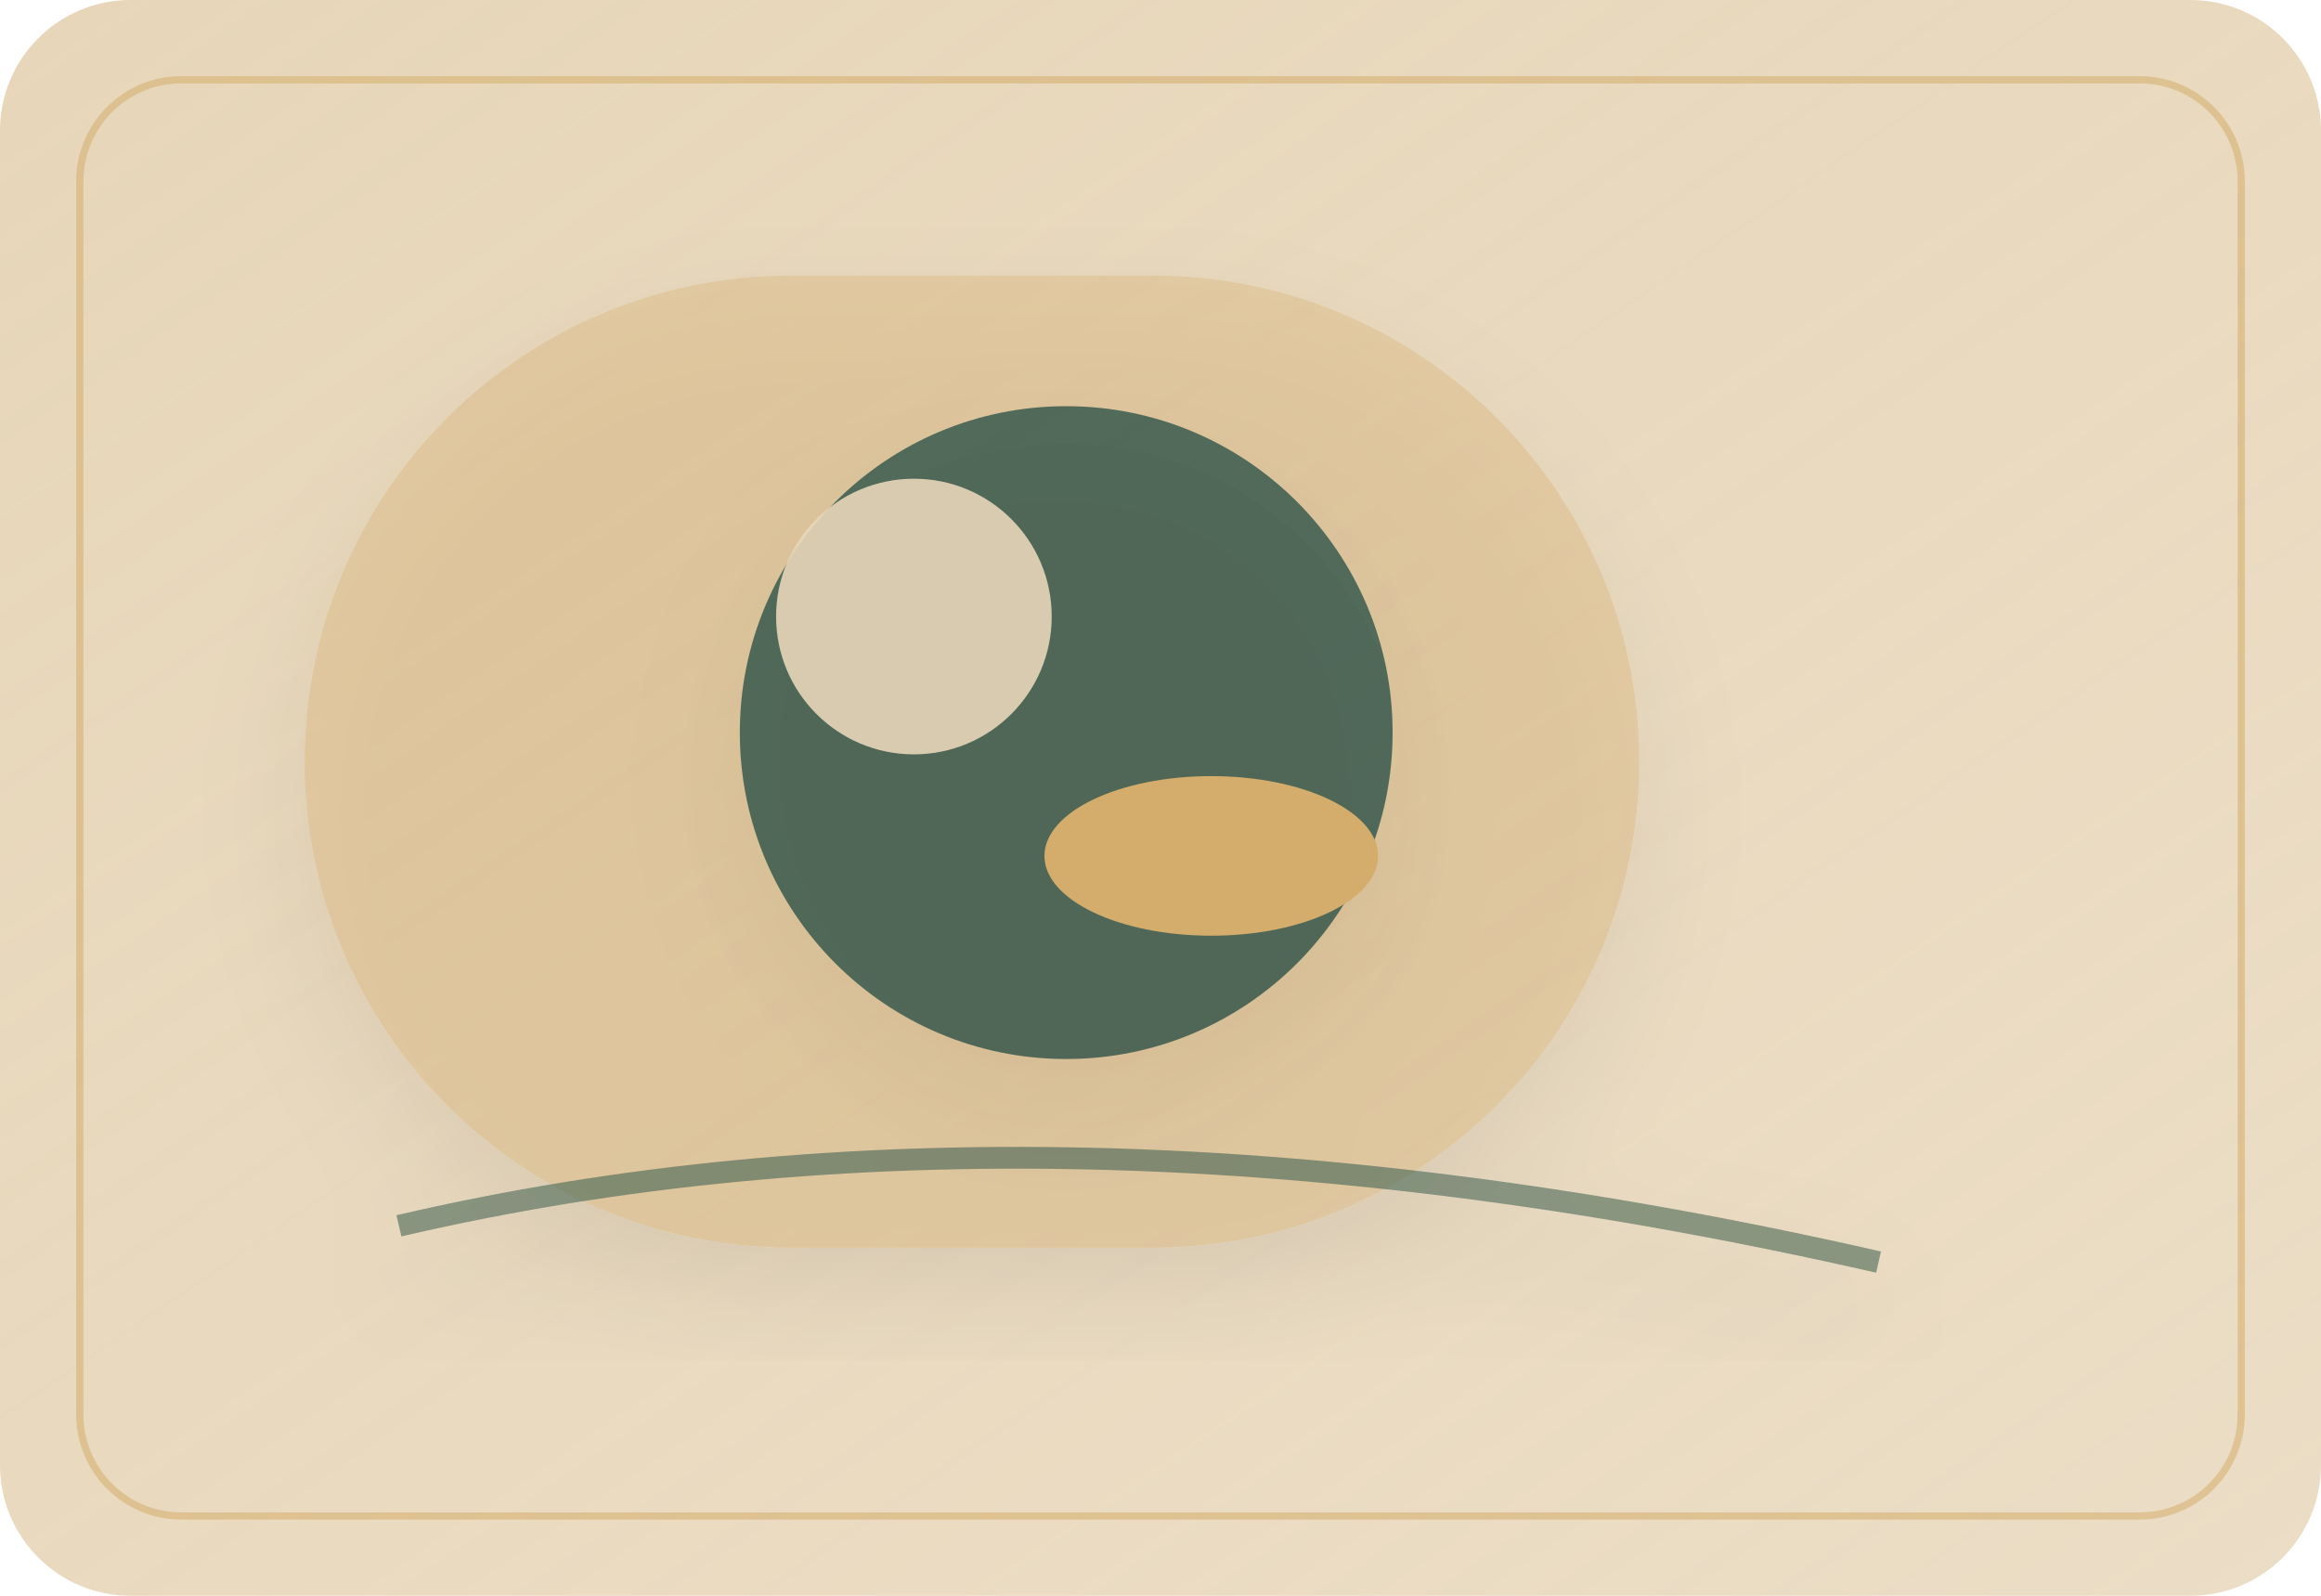
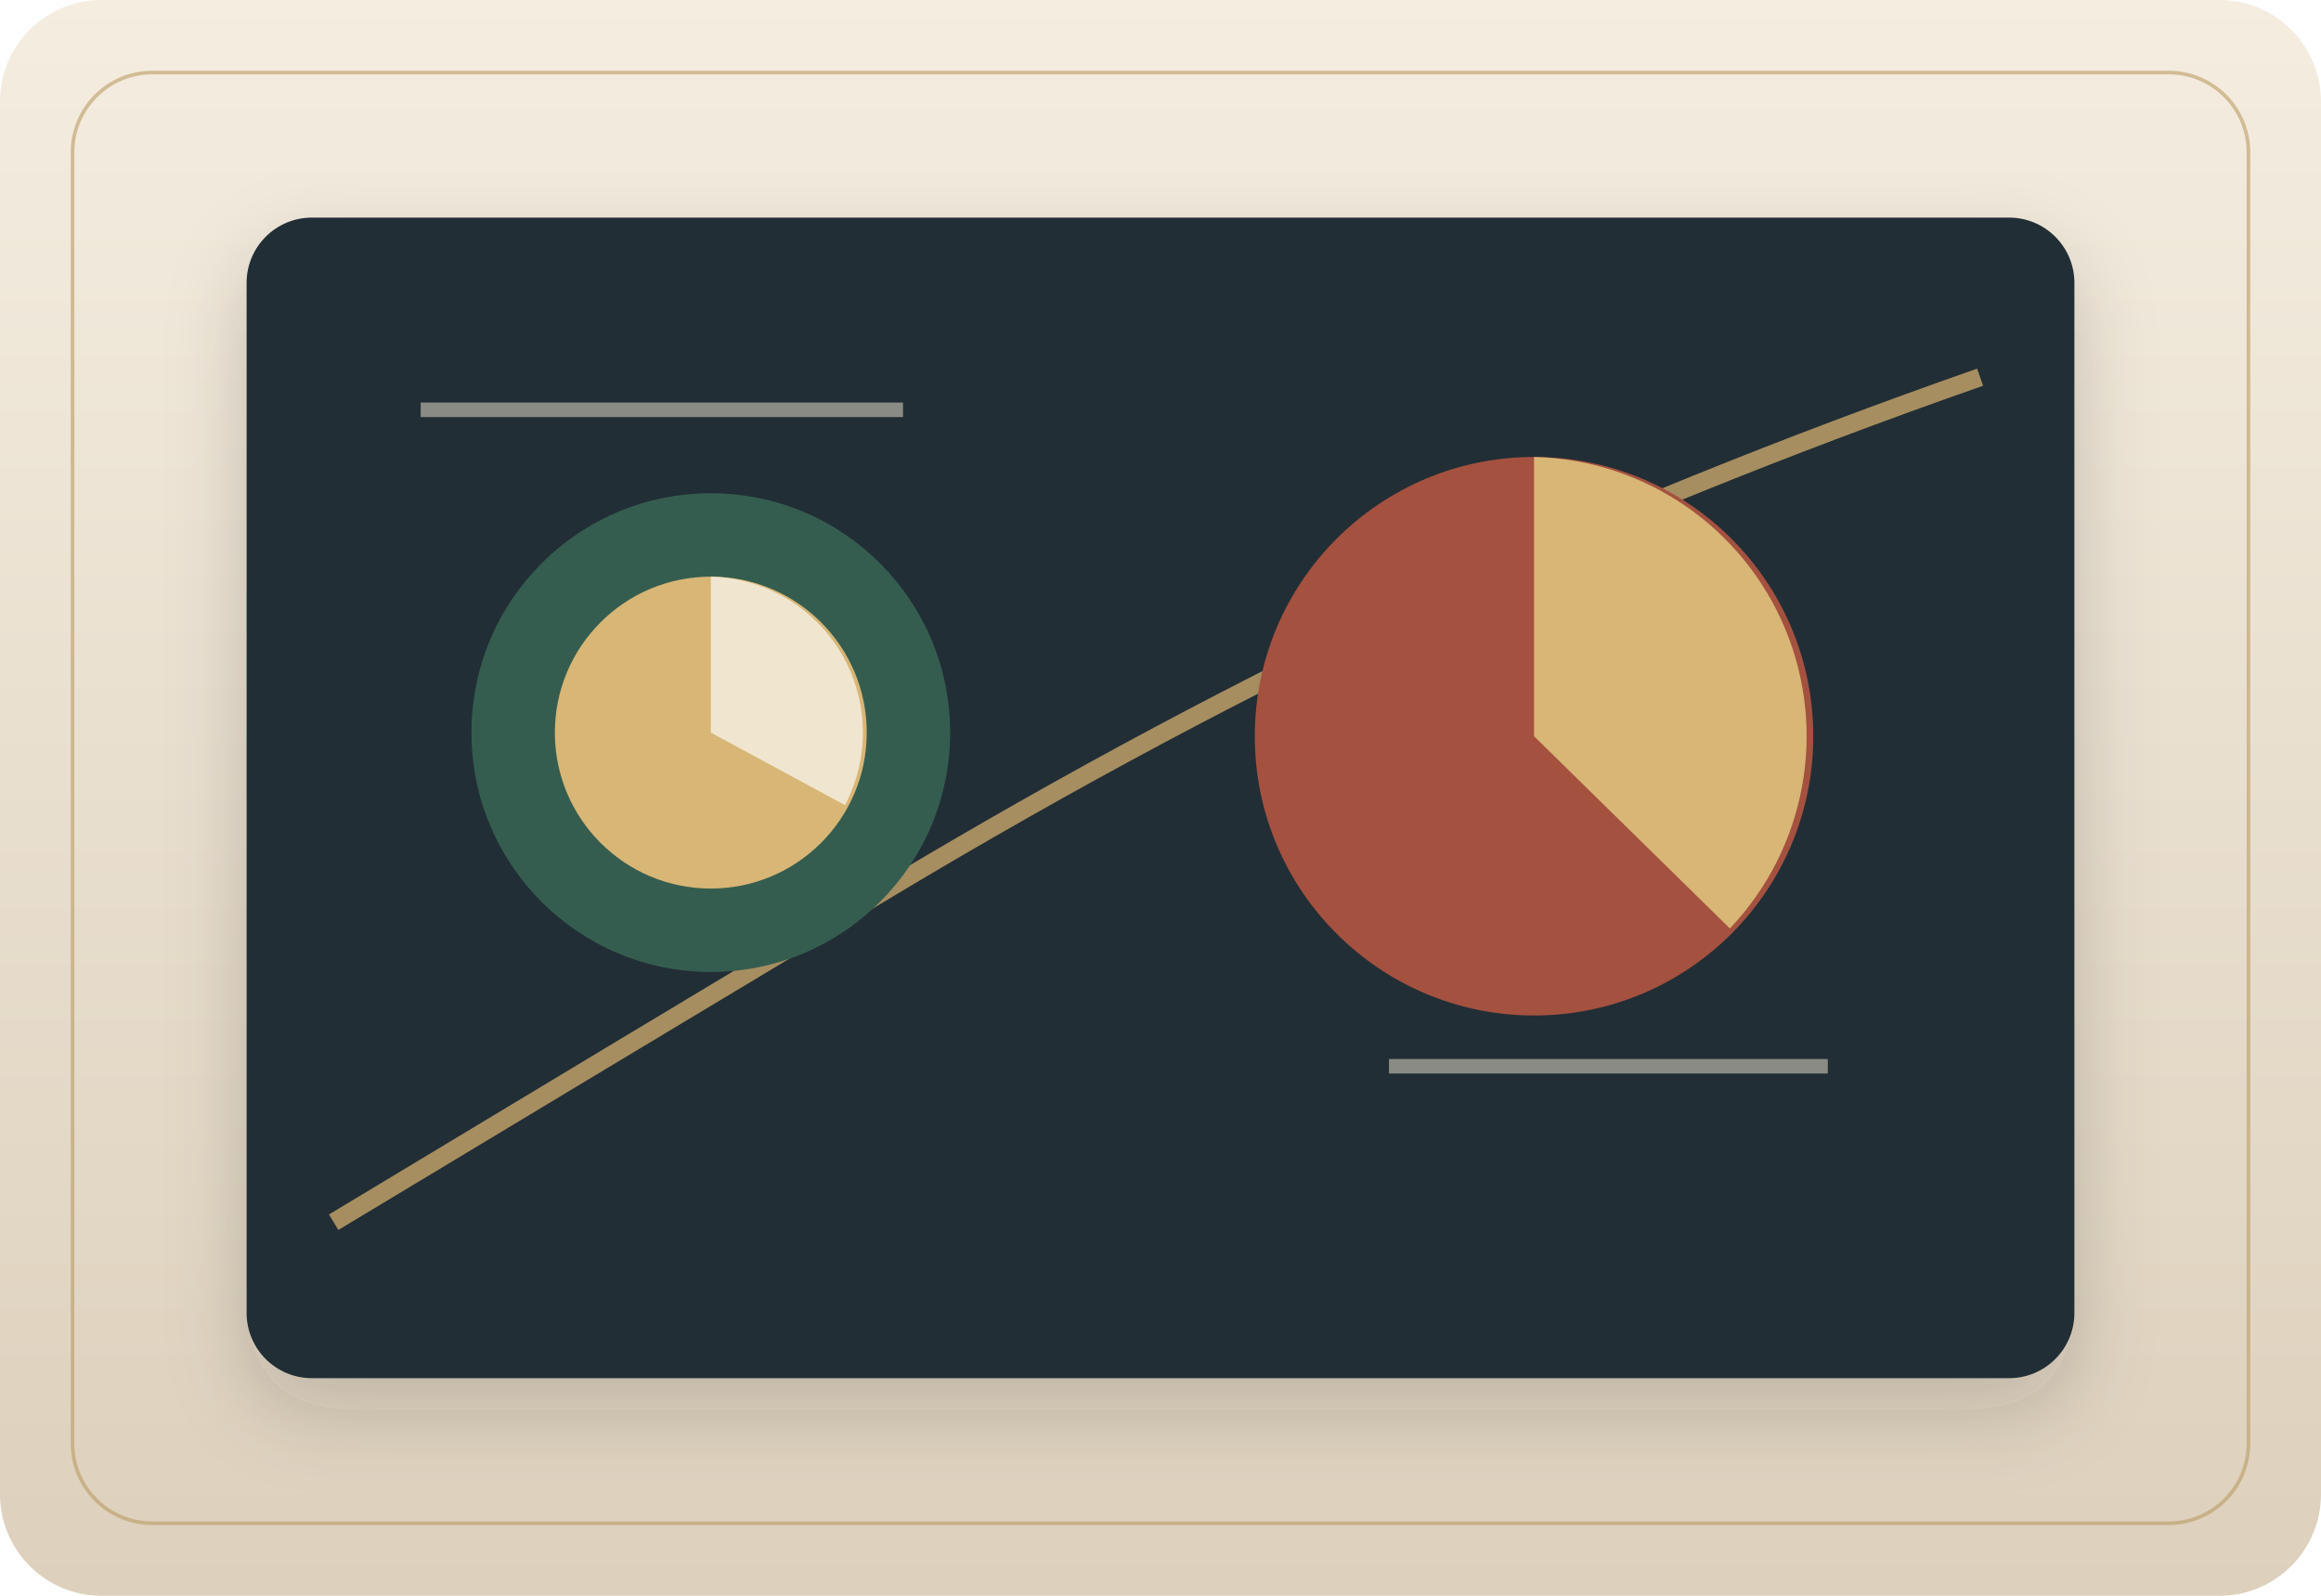
- <svg xmlns="http://www.w3.org/2000/svg" width="320" height="220" viewBox="0 0 320 220">
+ <svg xmlns="http://www.w3.org/2000/svg" width="640" height="440" viewBox="0 0 640 440" role="img">
  <defs>
-     <linearGradient id="g" x2="1" y2="1">
-       <stop stop-color="#e7d6b9" />
-       <stop offset="1" stop-color="#e7d6b9" stop-opacity=".82" />
+     <linearGradient id="paper" x2="0" y2="1">
+       <stop stop-color="#f4ede0" />
+       <stop offset="1" stop-color="#ddd0bc" />
    </linearGradient>
-     <filter id="s">
-       <feDropShadow dx="0" dy="7" stdDeviation="8" flood-color="#15110d" flood-opacity=".18" />
+     <linearGradient id="felt" x2="1" y2="1">
+       <stop stop-color="#315d4b" />
+       <stop offset="1" stop-color="#183b31" />
+     </linearGradient>
+     <linearGradient id="ceramic" x2=".8" y2="1">
+       <stop stop-color="#fffdf6" />
+       <stop offset="1" stop-color="#c8c5bb" />
+     </linearGradient>
+     <filter id="shadow" x="-20%" y="-20%" width="140%" height="150%">
+       <feDropShadow dx="0" dy="9" stdDeviation="11" flood-color="#20231f" flood-opacity=".18" />
    </filter>
  </defs>
-   <rect width="320" height="220" rx="18" fill="url(#g)" />
-   <rect x="11" y="11" width="298" height="198" rx="14" fill="none" stroke="#d4ad6c" stroke-opacity=".55" />
-   <g filter="url(#s)">
-     <rect x="42" y="38" width="184" height="134" rx="67" fill="#d4ad6c" opacity=".35" />
-     <circle cx="147" cy="101" r="45" fill="#3a5b4c" opacity=".85" />
-     <circle cx="126" cy="85" r="19" fill="#e7d6b9" opacity=".9" />
-     <ellipse cx="167" cy="118" rx="23" ry="11" fill="#d4ad6c" />
-     <path d="M55 169 Q145 148 259 174" fill="none" stroke="#3a5b4c" stroke-width="3" opacity=".55" />
+   <rect width="640" height="440" rx="28" fill="url(#paper)" />
+   <rect x="20" y="20" width="600" height="400" rx="22" fill="none" stroke="#b99a61" stroke-opacity=".58" />
+   <g filter="url(#shadow)">
+     <rect x="68" y="60" width="504" height="320" rx="18" fill="#202d35" />
+     <path d="M92 337 Q170 290 245 245 T393 166 T546 104" fill="none" stroke="#c8a66b" stroke-width="5" opacity=".8" />
+     <circle cx="196" cy="202" r="66" fill="#355d50" />
+     <circle cx="196" cy="202" r="43" fill="#d8b675" />
+     <path d="M196 159a43 43 0 0 1 37 63l-37-20z" fill="#f0e5cf" />
+     <circle cx="423" cy="203" r="77" fill="#a4513f" />
+     <path d="M423 126a77 77 0 0 1 54 130l-54-53z" fill="#d8b675" />
+     <path d="M116 113h133M383 294h121" stroke="#f3ead6" stroke-width="4" opacity=".5" />
  </g>
</svg>
